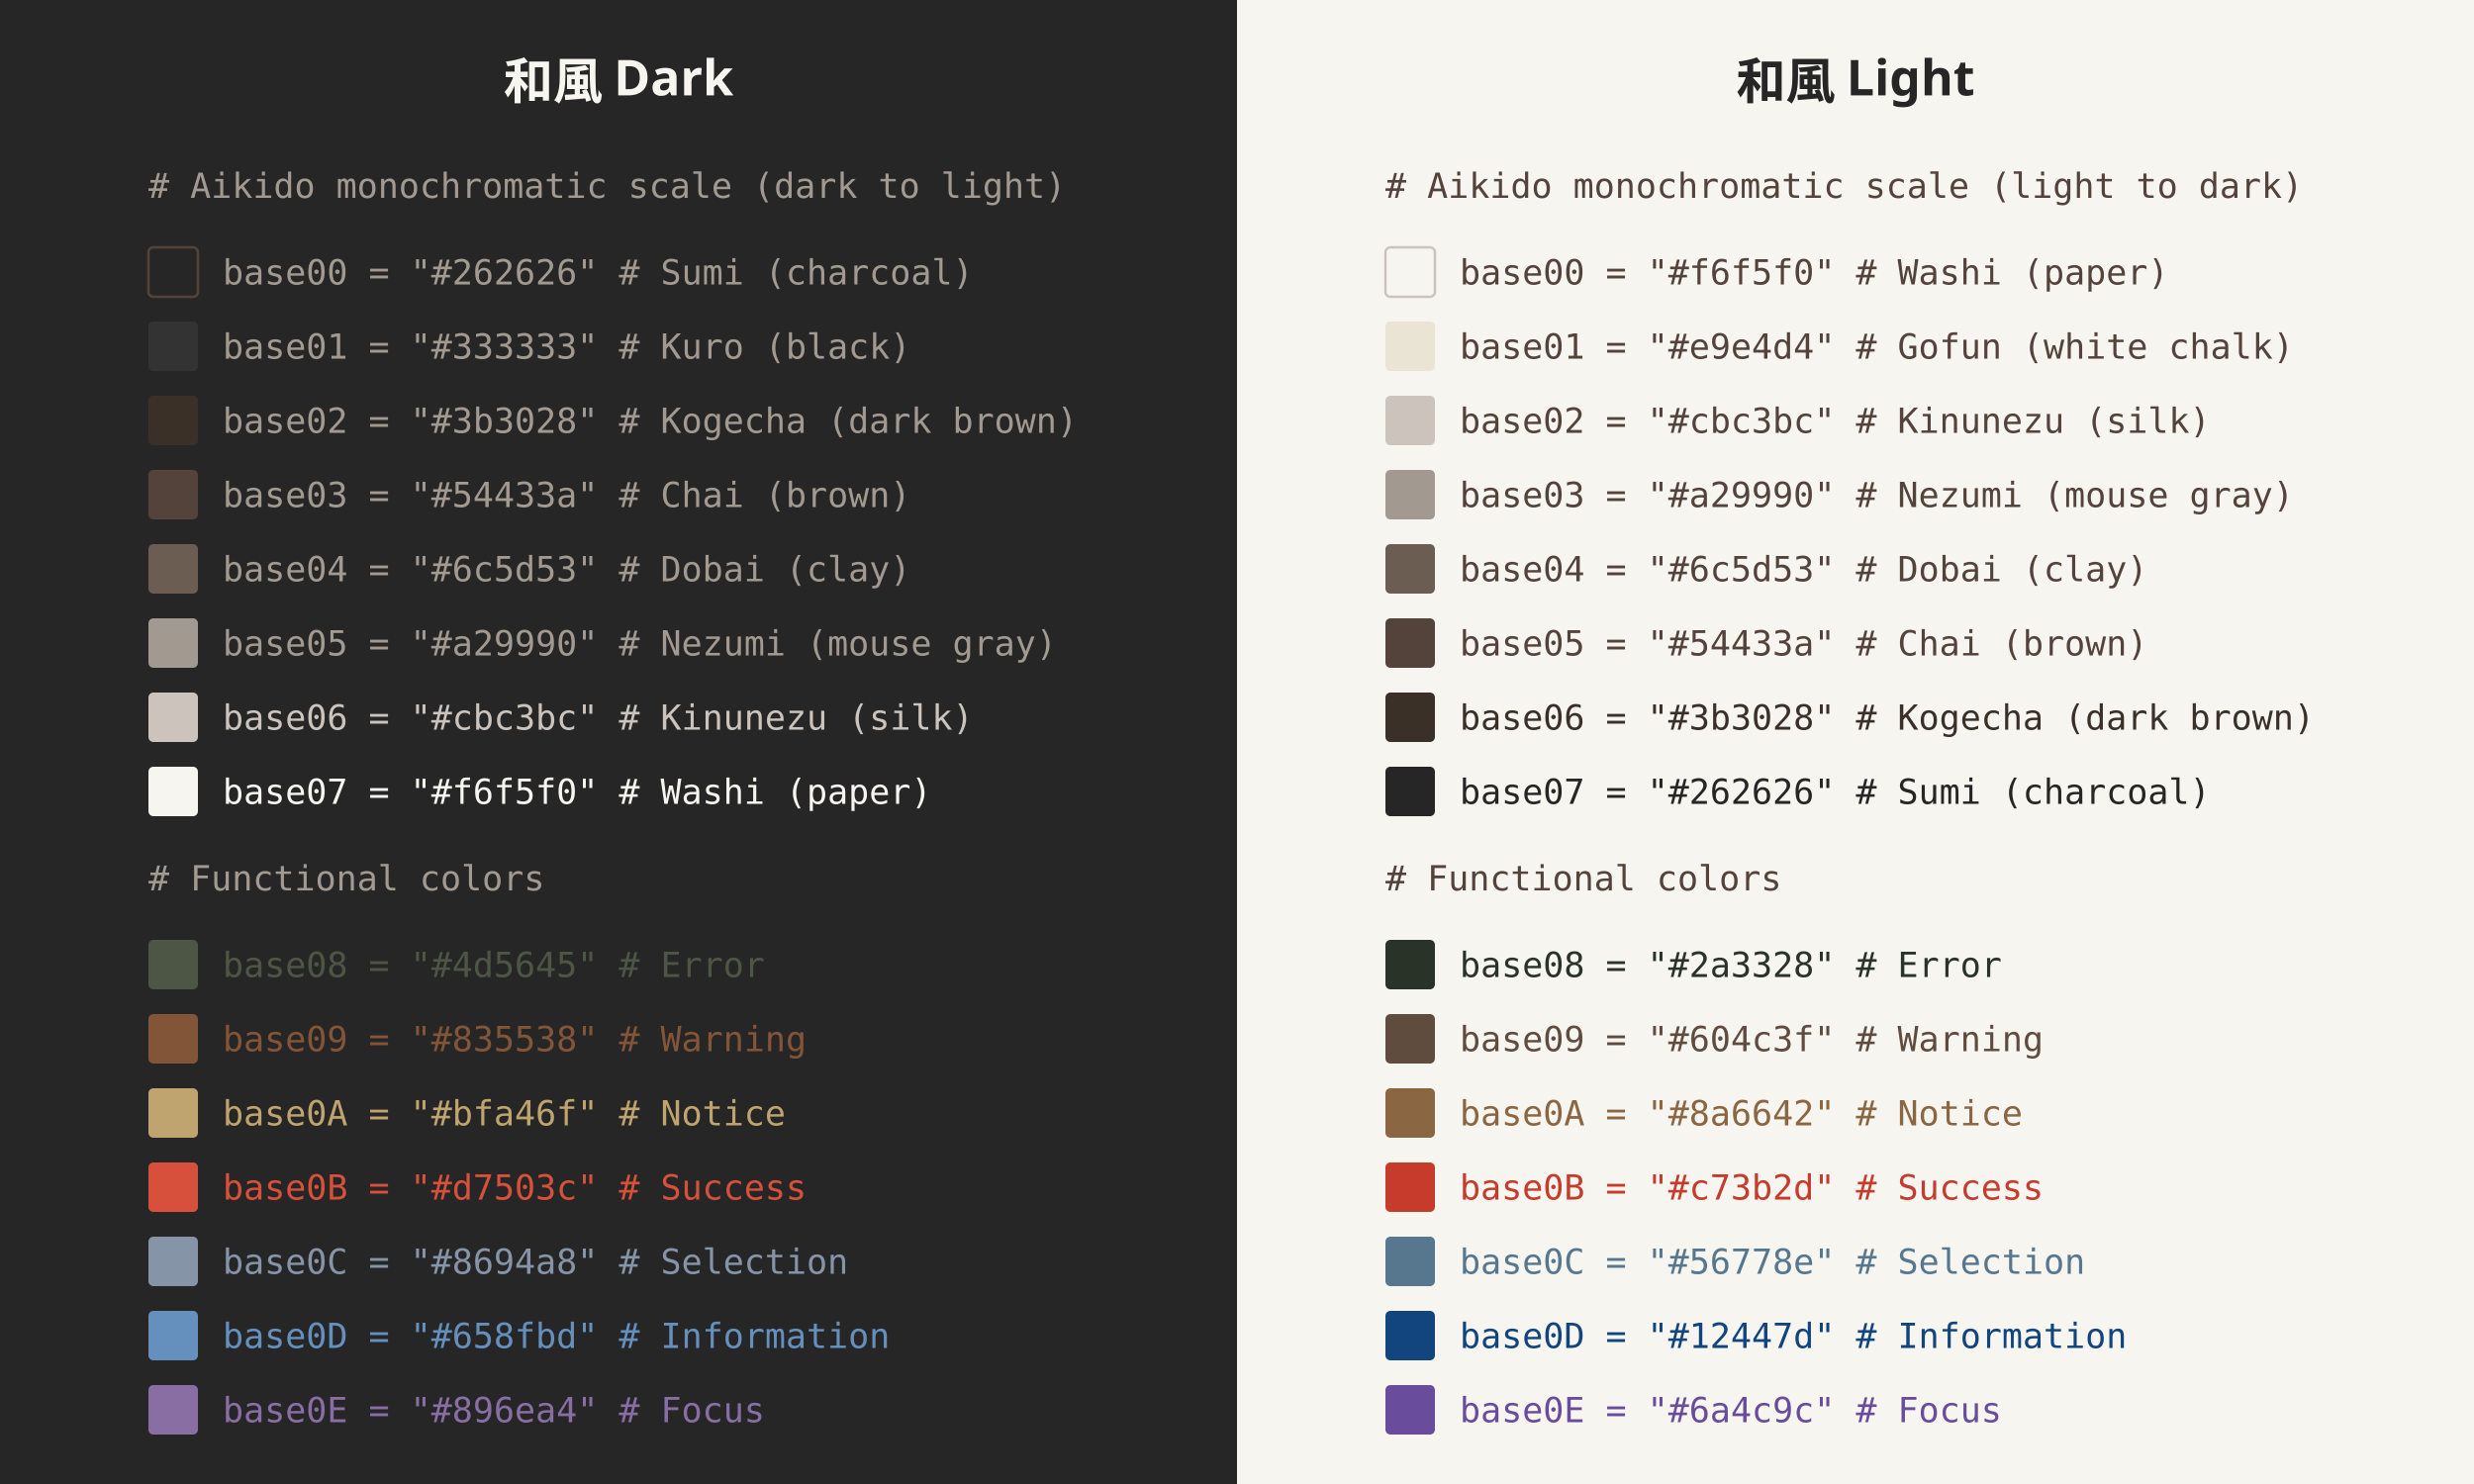
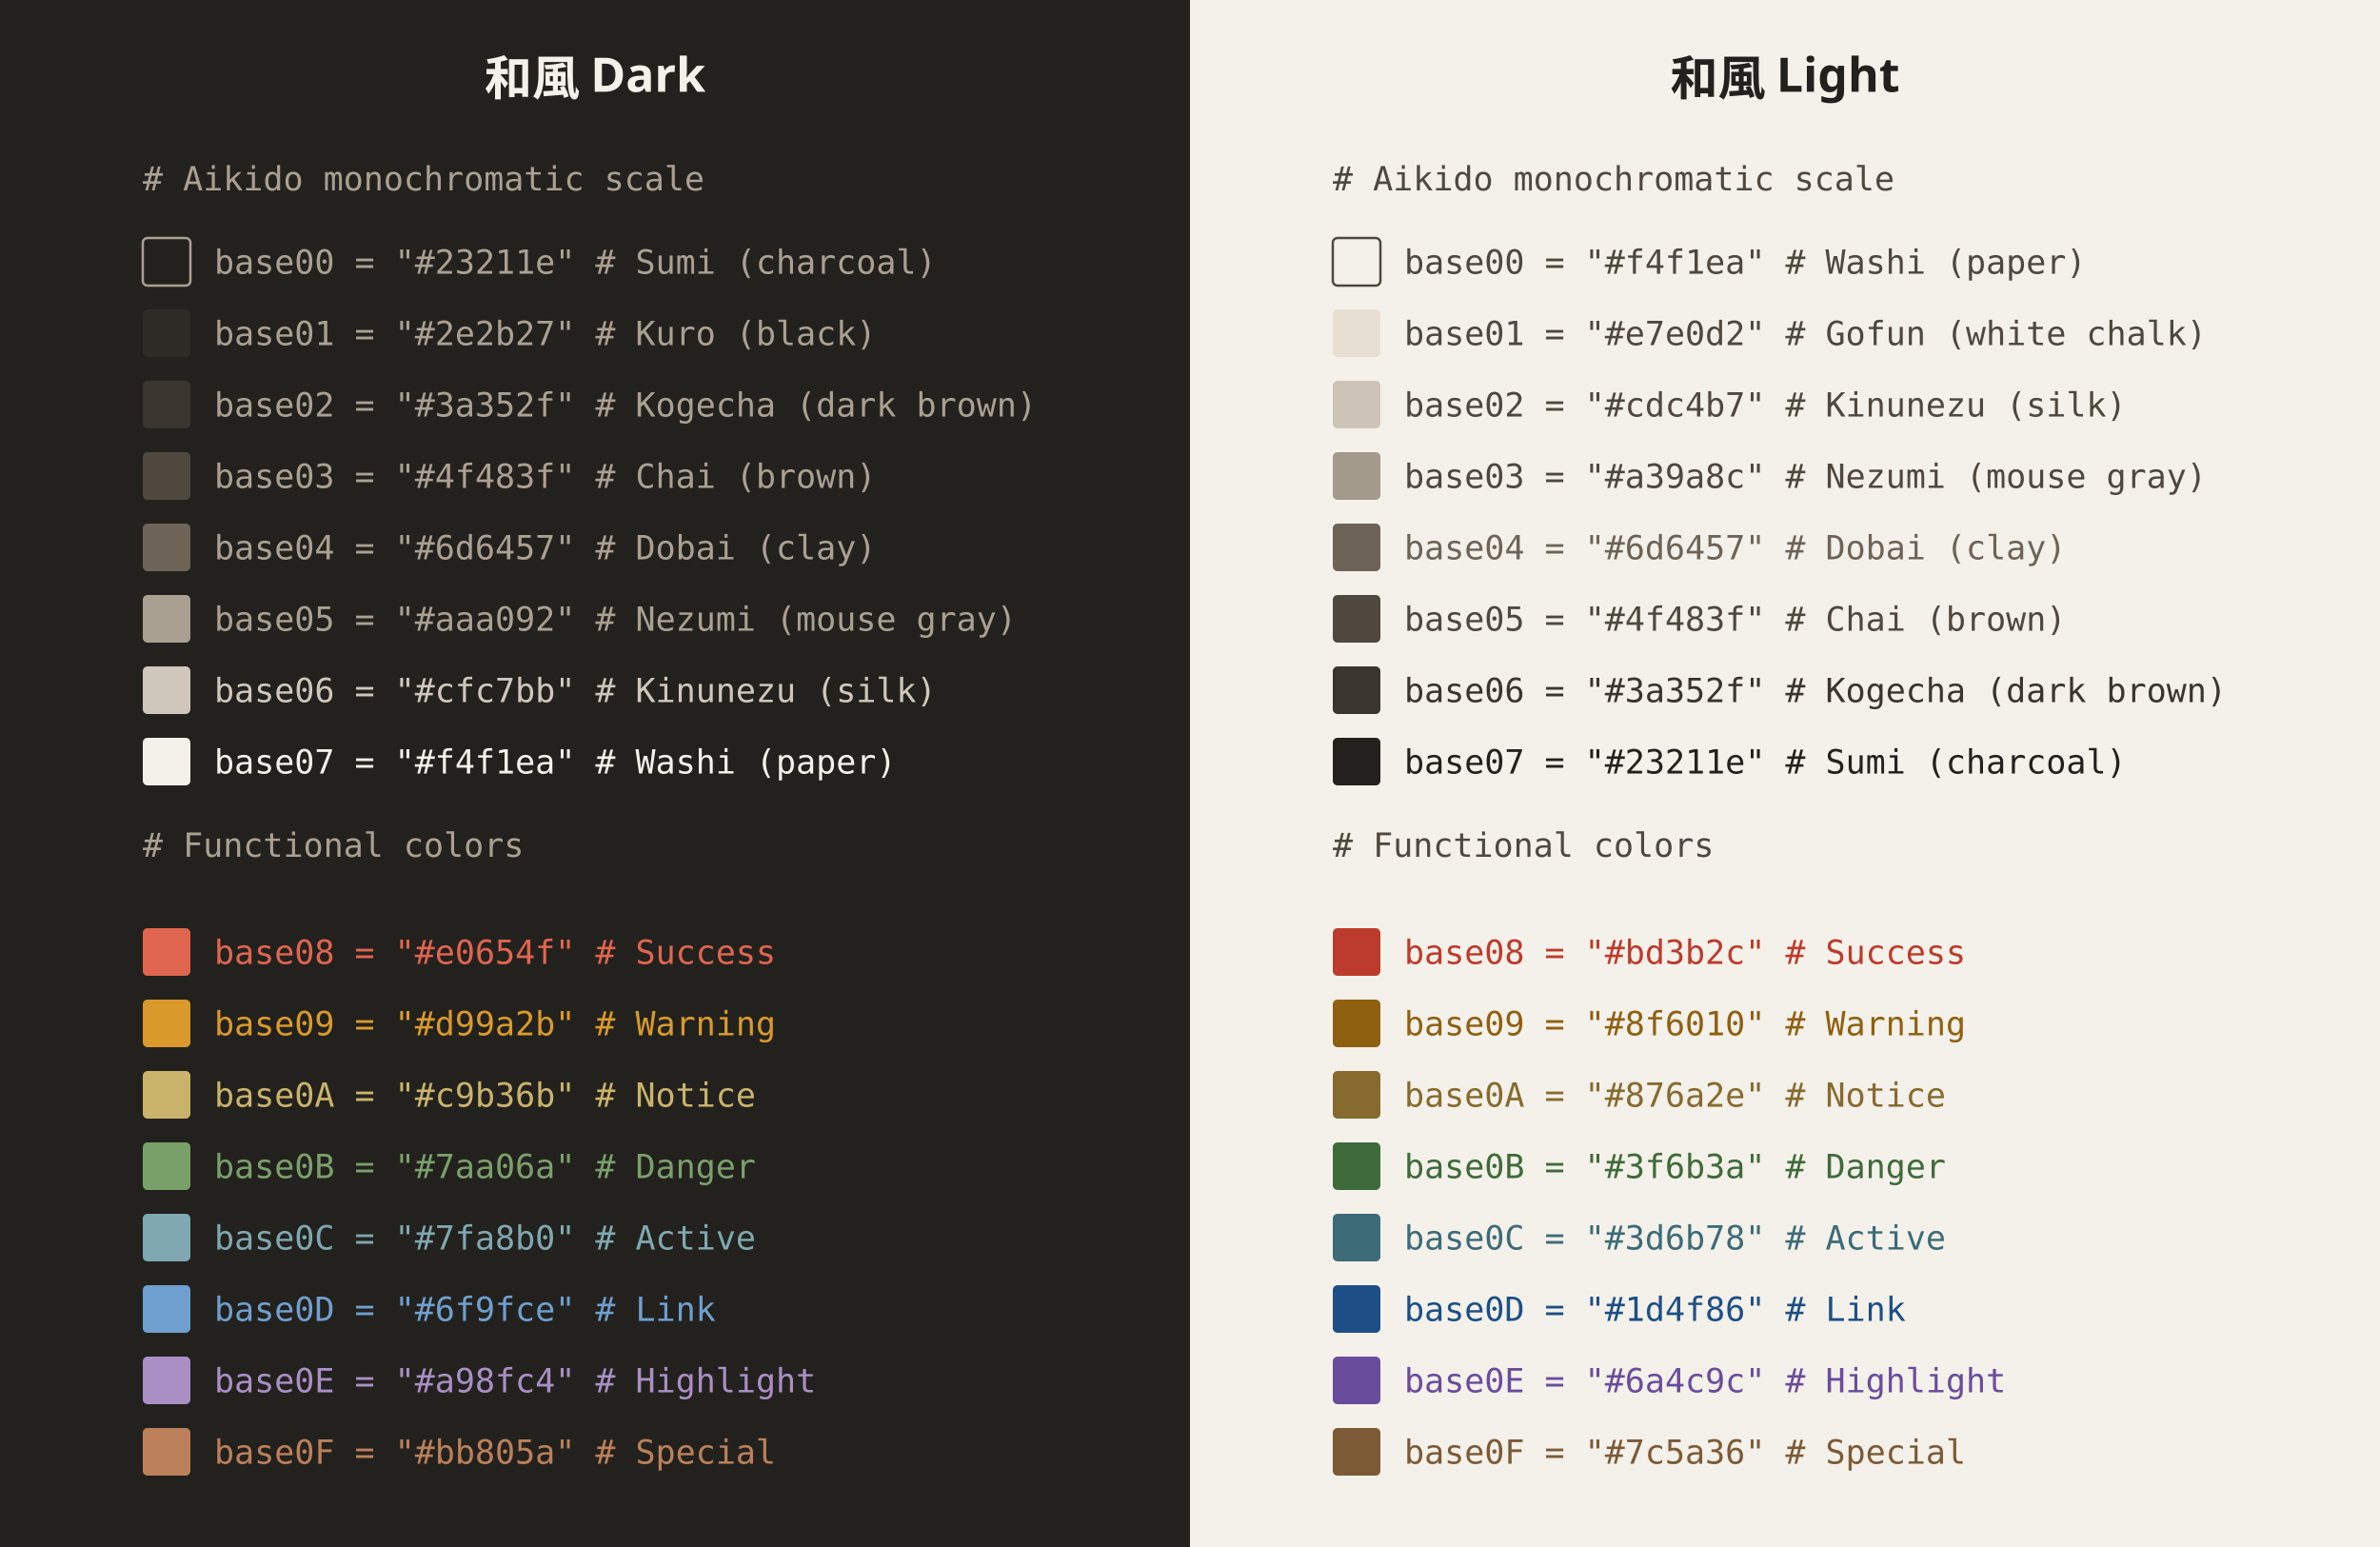
- <svg xmlns="http://www.w3.org/2000/svg" width="1000" height="600" viewBox="0 0 1000 600">
-   <rect x="0" y="0" width="500" height="600" fill="#262626" />
-   <rect x="500" y="0" width="500" height="600" fill="#f6f5f0" />
-   <text x="250" y="40" font-family="sans-serif" font-size="20" font-weight="bold" text-anchor="middle" fill="#f6f5f0">和風 Dark</text>
-   <text x="750" y="40" font-family="sans-serif" font-size="20" font-weight="bold" text-anchor="middle" fill="#262626">和風 Light</text>
-   <text x="60" y="80" font-family="monospace" font-size="14" fill="#a29990"># Aikido monochromatic scale (dark to light)</text>
-   <rect x="60" y="100" width="20" height="20" rx="2" fill="#262626" stroke="#54433a" stroke-width="1" />
-   <text x="90" y="115" font-family="monospace" font-size="14" fill="#a29990">base00 = "#262626" # Sumi (charcoal)</text>
-   <rect x="60" y="130" width="20" height="20" rx="2" fill="#333333" />
-   <text x="90" y="145" font-family="monospace" font-size="14" fill="#a29990">base01 = "#333333" # Kuro (black)</text>
-   <rect x="60" y="160" width="20" height="20" rx="2" fill="#3b3028" />
-   <text x="90" y="175" font-family="monospace" font-size="14" fill="#a29990">base02 = "#3b3028" # Kogecha (dark brown)</text>
-   <rect x="60" y="190" width="20" height="20" rx="2" fill="#54433a" />
-   <text x="90" y="205" font-family="monospace" font-size="14" fill="#a29990">base03 = "#54433a" # Chai (brown)</text>
-   <rect x="60" y="220" width="20" height="20" rx="2" fill="#6c5d53" />
-   <text x="90" y="235" font-family="monospace" font-size="14" fill="#a29990">base04 = "#6c5d53" # Dobai (clay)</text>
-   <rect x="60" y="250" width="20" height="20" rx="2" fill="#a29990" />
-   <text x="90" y="265" font-family="monospace" font-size="14" fill="#a29990">base05 = "#a29990" # Nezumi (mouse gray)</text>
-   <rect x="60" y="280" width="20" height="20" rx="2" fill="#cbc3bc" />
-   <text x="90" y="295" font-family="monospace" font-size="14" fill="#cbc3bc">base06 = "#cbc3bc" # Kinunezu (silk)</text>
-   <rect x="60" y="310" width="20" height="20" rx="2" fill="#f6f5f0" />
-   <text x="90" y="325" font-family="monospace" font-size="14" fill="#f6f5f0">base07 = "#f6f5f0" # Washi (paper)</text>
-   <text x="60" y="360" font-family="monospace" font-size="14" fill="#a29990"># Functional colors </text>
-   <rect x="60" y="380" width="20" height="20" rx="2" fill="#4d5645" />
-   <text x="90" y="395" font-family="monospace" font-size="14" fill="#4d5645">base08 = "#4d5645" # Error</text>
-   <rect x="60" y="410" width="20" height="20" rx="2" fill="#835538" />
-   <text x="90" y="425" font-family="monospace" font-size="14" fill="#835538">base09 = "#835538" # Warning</text>
-   <rect x="60" y="440" width="20" height="20" rx="2" fill="#bfa46f" />
-   <text x="90" y="455" font-family="monospace" font-size="14" fill="#bfa46f">base0A = "#bfa46f" # Notice</text>
-   <rect x="60" y="470" width="20" height="20" rx="2" fill="#d7503c" />
-   <text x="90" y="485" font-family="monospace" font-size="14" fill="#d7503c">base0B = "#d7503c" # Success</text>
-   <rect x="60" y="500" width="20" height="20" rx="2" fill="#8694a8" />
-   <text x="90" y="515" font-family="monospace" font-size="14" fill="#8694a8">base0C = "#8694a8" # Selection</text>
-   <rect x="60" y="530" width="20" height="20" rx="2" fill="#658fbd" />
-   <text x="90" y="545" font-family="monospace" font-size="14" fill="#658fbd">base0D = "#658fbd" # Information</text>
-   <rect x="60" y="560" width="20" height="20" rx="2" fill="#896ea4" />
-   <text x="90" y="575" font-family="monospace" font-size="14" fill="#896ea4">base0E = "#896ea4" # Focus</text>
-   <text x="560" y="80" font-family="monospace" font-size="14" fill="#54433a"># Aikido monochromatic scale (light to dark)</text>
-   <rect x="560" y="100" width="20" height="20" rx="2" fill="#f6f5f0" stroke="#cbc3bc" stroke-width="1" />
-   <text x="590" y="115" font-family="monospace" font-size="14" fill="#54433a">base00 = "#f6f5f0" # Washi (paper)</text>
-   <rect x="560" y="130" width="20" height="20" rx="2" fill="#e9e4d4" />
-   <text x="590" y="145" font-family="monospace" font-size="14" fill="#54433a">base01 = "#e9e4d4" # Gofun (white chalk)</text>
-   <rect x="560" y="160" width="20" height="20" rx="2" fill="#cbc3bc" />
-   <text x="590" y="175" font-family="monospace" font-size="14" fill="#54433a">base02 = "#cbc3bc" # Kinunezu (silk)</text>
-   <rect x="560" y="190" width="20" height="20" rx="2" fill="#a29990" />
-   <text x="590" y="205" font-family="monospace" font-size="14" fill="#54433a">base03 = "#a29990" # Nezumi (mouse gray)</text>
-   <rect x="560" y="220" width="20" height="20" rx="2" fill="#6c5d53" />
-   <text x="590" y="235" font-family="monospace" font-size="14" fill="#54433a">base04 = "#6c5d53" # Dobai (clay)</text>
-   <rect x="560" y="250" width="20" height="20" rx="2" fill="#54433a" />
-   <text x="590" y="265" font-family="monospace" font-size="14" fill="#54433a">base05 = "#54433a" # Chai (brown)</text>
-   <rect x="560" y="280" width="20" height="20" rx="2" fill="#3b3028" />
-   <text x="590" y="295" font-family="monospace" font-size="14" fill="#3b3028">base06 = "#3b3028" # Kogecha (dark brown)</text>
-   <rect x="560" y="310" width="20" height="20" rx="2" fill="#262626" />
-   <text x="590" y="325" font-family="monospace" font-size="14" fill="#262626">base07 = "#262626" # Sumi (charcoal)</text>
-   <text x="560" y="360" font-family="monospace" font-size="14" fill="#54433a"># Functional colors</text>
-   <rect x="560" y="380" width="20" height="20" rx="2" fill="#2a3328" />
-   <text x="590" y="395" font-family="monospace" font-size="14" fill="#2a3328">base08 = "#2a3328" # Error</text>
-   <rect x="560" y="410" width="20" height="20" rx="2" fill="#604c3f" />
-   <text x="590" y="425" font-family="monospace" font-size="14" fill="#604c3f">base09 = "#604c3f" # Warning</text>
-   <rect x="560" y="440" width="20" height="20" rx="2" fill="#8a6642" />
-   <text x="590" y="455" font-family="monospace" font-size="14" fill="#8a6642">base0A = "#8a6642" # Notice</text>
-   <rect x="560" y="470" width="20" height="20" rx="2" fill="#c73b2d" />
-   <text x="590" y="485" font-family="monospace" font-size="14" fill="#c73b2d">base0B = "#c73b2d" # Success</text>
-   <rect x="560" y="500" width="20" height="20" rx="2" fill="#56778e" />
-   <text x="590" y="515" font-family="monospace" font-size="14" fill="#56778e">base0C = "#56778e" # Selection</text>
-   <rect x="560" y="530" width="20" height="20" rx="2" fill="#12447d" />
-   <text x="590" y="545" font-family="monospace" font-size="14" fill="#12447d">base0D = "#12447d" # Information</text>
-   <rect x="560" y="560" width="20" height="20" rx="2" fill="#6a4c9c" />
-   <text x="590" y="575" font-family="monospace" font-size="14" fill="#6a4c9c">base0E = "#6a4c9c" # Focus</text>
+ <svg xmlns="http://www.w3.org/2000/svg" width="1000" height="650" viewBox="0 0 1000 650">
+   <rect x="0" y="0" width="500" height="650" fill="#23211e" />
+   <rect x="500" y="0" width="500" height="650" fill="#f4f1ea" />
+   <text x="250" y="40" font-family="sans-serif" font-size="20" font-weight="bold" text-anchor="middle" fill="#f4f1ea">和風 Dark</text>
+   <text x="60" y="80" font-family="monospace" font-size="14" fill="#aaa092"># Aikido monochromatic scale</text>
+   <rect x="60" y="100" width="20" height="20" rx="2" fill="#23211e" stroke="#aaa092" stroke-width="1" />
+   <text x="90" y="115" font-family="monospace" font-size="14" fill="#aaa092">base00 = "#23211e" # Sumi (charcoal)</text>
+   <rect x="60" y="130" width="20" height="20" rx="2" fill="#2e2b27" />
+   <text x="90" y="145" font-family="monospace" font-size="14" fill="#aaa092">base01 = "#2e2b27" # Kuro (black)</text>
+   <rect x="60" y="160" width="20" height="20" rx="2" fill="#3a352f" />
+   <text x="90" y="175" font-family="monospace" font-size="14" fill="#aaa092">base02 = "#3a352f" # Kogecha (dark brown)</text>
+   <rect x="60" y="190" width="20" height="20" rx="2" fill="#4f483f" />
+   <text x="90" y="205" font-family="monospace" font-size="14" fill="#aaa092">base03 = "#4f483f" # Chai (brown)</text>
+   <rect x="60" y="220" width="20" height="20" rx="2" fill="#6d6457" />
+   <text x="90" y="235" font-family="monospace" font-size="14" fill="#aaa092">base04 = "#6d6457" # Dobai (clay)</text>
+   <rect x="60" y="250" width="20" height="20" rx="2" fill="#aaa092" />
+   <text x="90" y="265" font-family="monospace" font-size="14" fill="#aaa092">base05 = "#aaa092" # Nezumi (mouse gray)</text>
+   <rect x="60" y="280" width="20" height="20" rx="2" fill="#cfc7bb" />
+   <text x="90" y="295" font-family="monospace" font-size="14" fill="#cfc7bb">base06 = "#cfc7bb" # Kinunezu (silk)</text>
+   <rect x="60" y="310" width="20" height="20" rx="2" fill="#f4f1ea" />
+   <text x="90" y="325" font-family="monospace" font-size="14" fill="#f4f1ea">base07 = "#f4f1ea" # Washi (paper)</text>
+   <text x="60" y="360" font-family="monospace" font-size="14" fill="#aaa092"># Functional colors</text>
+   <rect x="60" y="390" width="20" height="20" rx="2" fill="#e0654f" />
+   <text x="90" y="405" font-family="monospace" font-size="14" fill="#e0654f">base08 = "#e0654f" # Success</text>
+   <rect x="60" y="420" width="20" height="20" rx="2" fill="#d99a2b" />
+   <text x="90" y="435" font-family="monospace" font-size="14" fill="#d99a2b">base09 = "#d99a2b" # Warning</text>
+   <rect x="60" y="450" width="20" height="20" rx="2" fill="#c9b36b" />
+   <text x="90" y="465" font-family="monospace" font-size="14" fill="#c9b36b">base0A = "#c9b36b" # Notice</text>
+   <rect x="60" y="480" width="20" height="20" rx="2" fill="#7aa06a" />
+   <text x="90" y="495" font-family="monospace" font-size="14" fill="#7aa06a">base0B = "#7aa06a" # Danger</text>
+   <rect x="60" y="510" width="20" height="20" rx="2" fill="#7fa8b0" />
+   <text x="90" y="525" font-family="monospace" font-size="14" fill="#7fa8b0">base0C = "#7fa8b0" # Active</text>
+   <rect x="60" y="540" width="20" height="20" rx="2" fill="#6f9fce" />
+   <text x="90" y="555" font-family="monospace" font-size="14" fill="#6f9fce">base0D = "#6f9fce" # Link</text>
+   <rect x="60" y="570" width="20" height="20" rx="2" fill="#a98fc4" />
+   <text x="90" y="585" font-family="monospace" font-size="14" fill="#a98fc4">base0E = "#a98fc4" # Highlight</text>
+   <rect x="60" y="600" width="20" height="20" rx="2" fill="#bb805a" />
+   <text x="90" y="615" font-family="monospace" font-size="14" fill="#bb805a">base0F = "#bb805a" # Special</text>
+   <text x="750" y="40" font-family="sans-serif" font-size="20" font-weight="bold" text-anchor="middle" fill="#23211e">和風 Light</text>
+   <text x="560" y="80" font-family="monospace" font-size="14" fill="#4f483f"># Aikido monochromatic scale</text>
+   <rect x="560" y="100" width="20" height="20" rx="2" fill="#f4f1ea" stroke="#4f483f" stroke-width="1" />
+   <text x="590" y="115" font-family="monospace" font-size="14" fill="#4f483f">base00 = "#f4f1ea" # Washi (paper)</text>
+   <rect x="560" y="130" width="20" height="20" rx="2" fill="#e7e0d2" />
+   <text x="590" y="145" font-family="monospace" font-size="14" fill="#4f483f">base01 = "#e7e0d2" # Gofun (white chalk)</text>
+   <rect x="560" y="160" width="20" height="20" rx="2" fill="#cdc4b7" />
+   <text x="590" y="175" font-family="monospace" font-size="14" fill="#4f483f">base02 = "#cdc4b7" # Kinunezu (silk)</text>
+   <rect x="560" y="190" width="20" height="20" rx="2" fill="#a39a8c" />
+   <text x="590" y="205" font-family="monospace" font-size="14" fill="#4f483f">base03 = "#a39a8c" # Nezumi (mouse gray)</text>
+   <rect x="560" y="220" width="20" height="20" rx="2" fill="#6d6457" />
+   <text x="590" y="235" font-family="monospace" font-size="14" fill="#6d6457">base04 = "#6d6457" # Dobai (clay)</text>
+   <rect x="560" y="250" width="20" height="20" rx="2" fill="#4f483f" />
+   <text x="590" y="265" font-family="monospace" font-size="14" fill="#4f483f">base05 = "#4f483f" # Chai (brown)</text>
+   <rect x="560" y="280" width="20" height="20" rx="2" fill="#3a352f" />
+   <text x="590" y="295" font-family="monospace" font-size="14" fill="#3a352f">base06 = "#3a352f" # Kogecha (dark brown)</text>
+   <rect x="560" y="310" width="20" height="20" rx="2" fill="#23211e" />
+   <text x="590" y="325" font-family="monospace" font-size="14" fill="#23211e">base07 = "#23211e" # Sumi (charcoal)</text>
+   <text x="560" y="360" font-family="monospace" font-size="14" fill="#4f483f"># Functional colors</text>
+   <rect x="560" y="390" width="20" height="20" rx="2" fill="#bd3b2c" />
+   <text x="590" y="405" font-family="monospace" font-size="14" fill="#bd3b2c">base08 = "#bd3b2c" # Success</text>
+   <rect x="560" y="420" width="20" height="20" rx="2" fill="#8f6010" />
+   <text x="590" y="435" font-family="monospace" font-size="14" fill="#8f6010">base09 = "#8f6010" # Warning</text>
+   <rect x="560" y="450" width="20" height="20" rx="2" fill="#876a2e" />
+   <text x="590" y="465" font-family="monospace" font-size="14" fill="#876a2e">base0A = "#876a2e" # Notice</text>
+   <rect x="560" y="480" width="20" height="20" rx="2" fill="#3f6b3a" />
+   <text x="590" y="495" font-family="monospace" font-size="14" fill="#3f6b3a">base0B = "#3f6b3a" # Danger</text>
+   <rect x="560" y="510" width="20" height="20" rx="2" fill="#3d6b78" />
+   <text x="590" y="525" font-family="monospace" font-size="14" fill="#3d6b78">base0C = "#3d6b78" # Active</text>
+   <rect x="560" y="540" width="20" height="20" rx="2" fill="#1d4f86" />
+   <text x="590" y="555" font-family="monospace" font-size="14" fill="#1d4f86">base0D = "#1d4f86" # Link</text>
+   <rect x="560" y="570" width="20" height="20" rx="2" fill="#6a4c9c" />
+   <text x="590" y="585" font-family="monospace" font-size="14" fill="#6a4c9c">base0E = "#6a4c9c" # Highlight</text>
+   <rect x="560" y="600" width="20" height="20" rx="2" fill="#7c5a36" />
+   <text x="590" y="615" font-family="monospace" font-size="14" fill="#7c5a36">base0F = "#7c5a36" # Special</text>
</svg>
